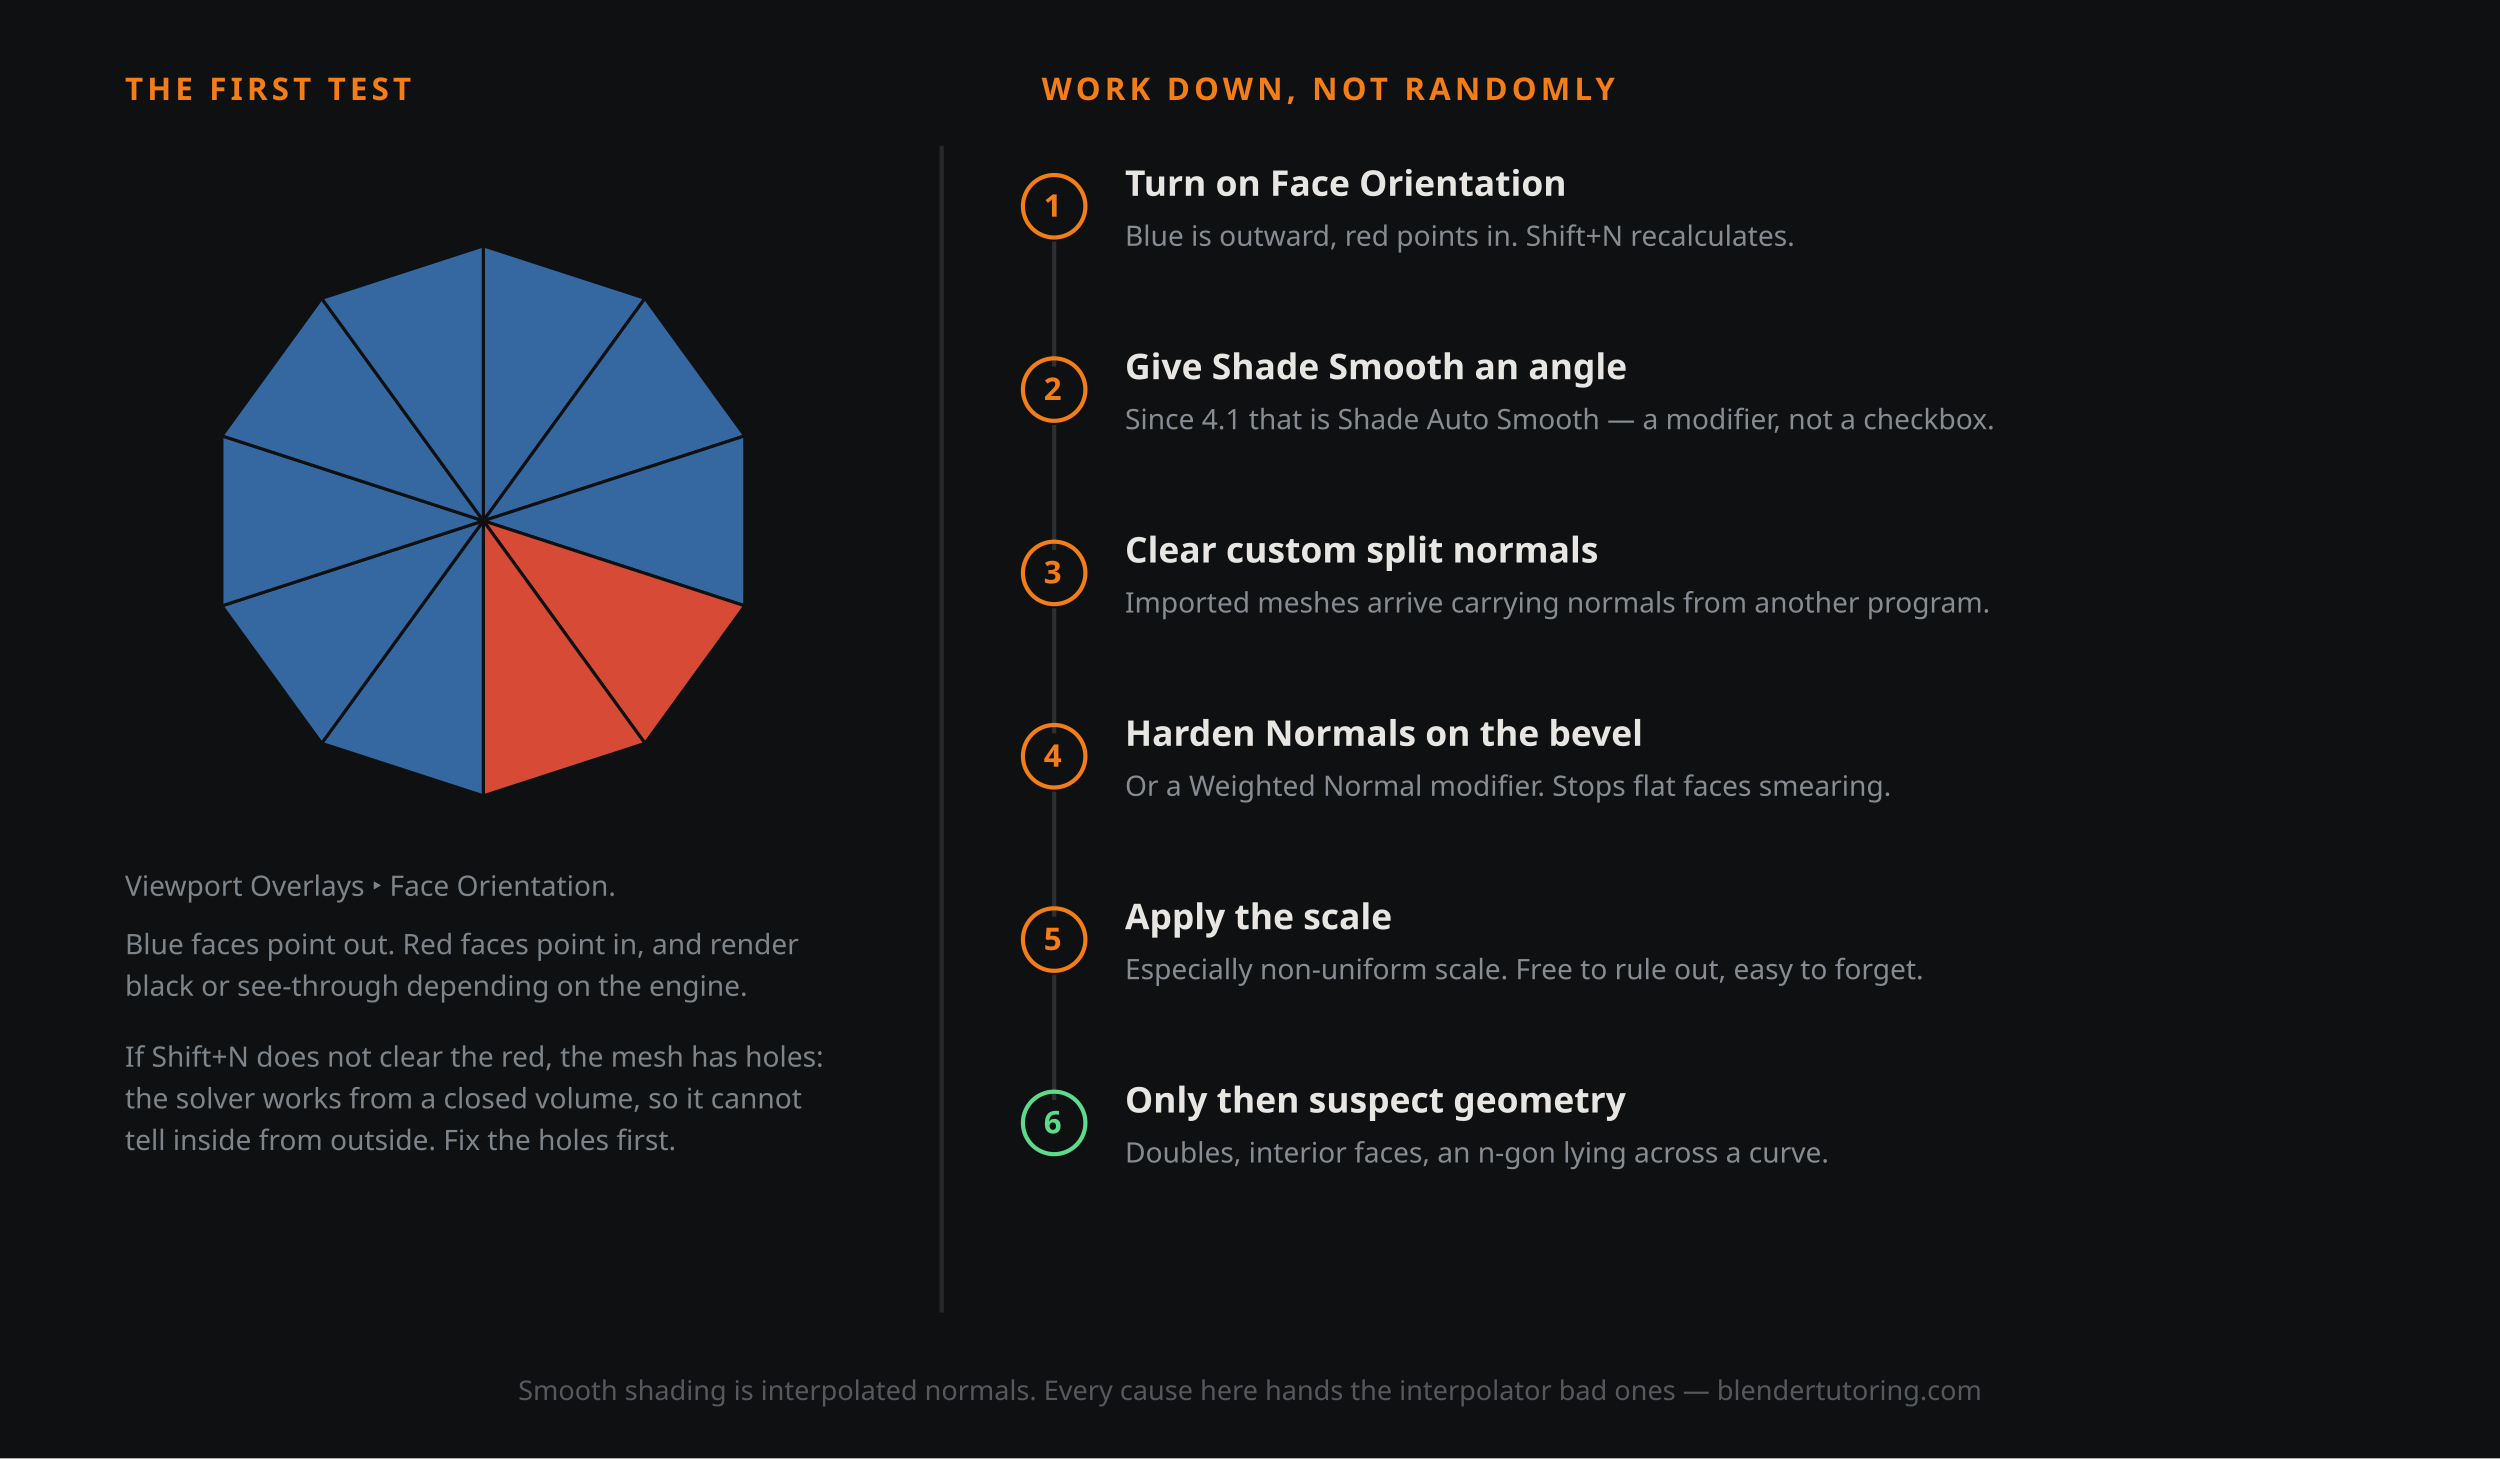
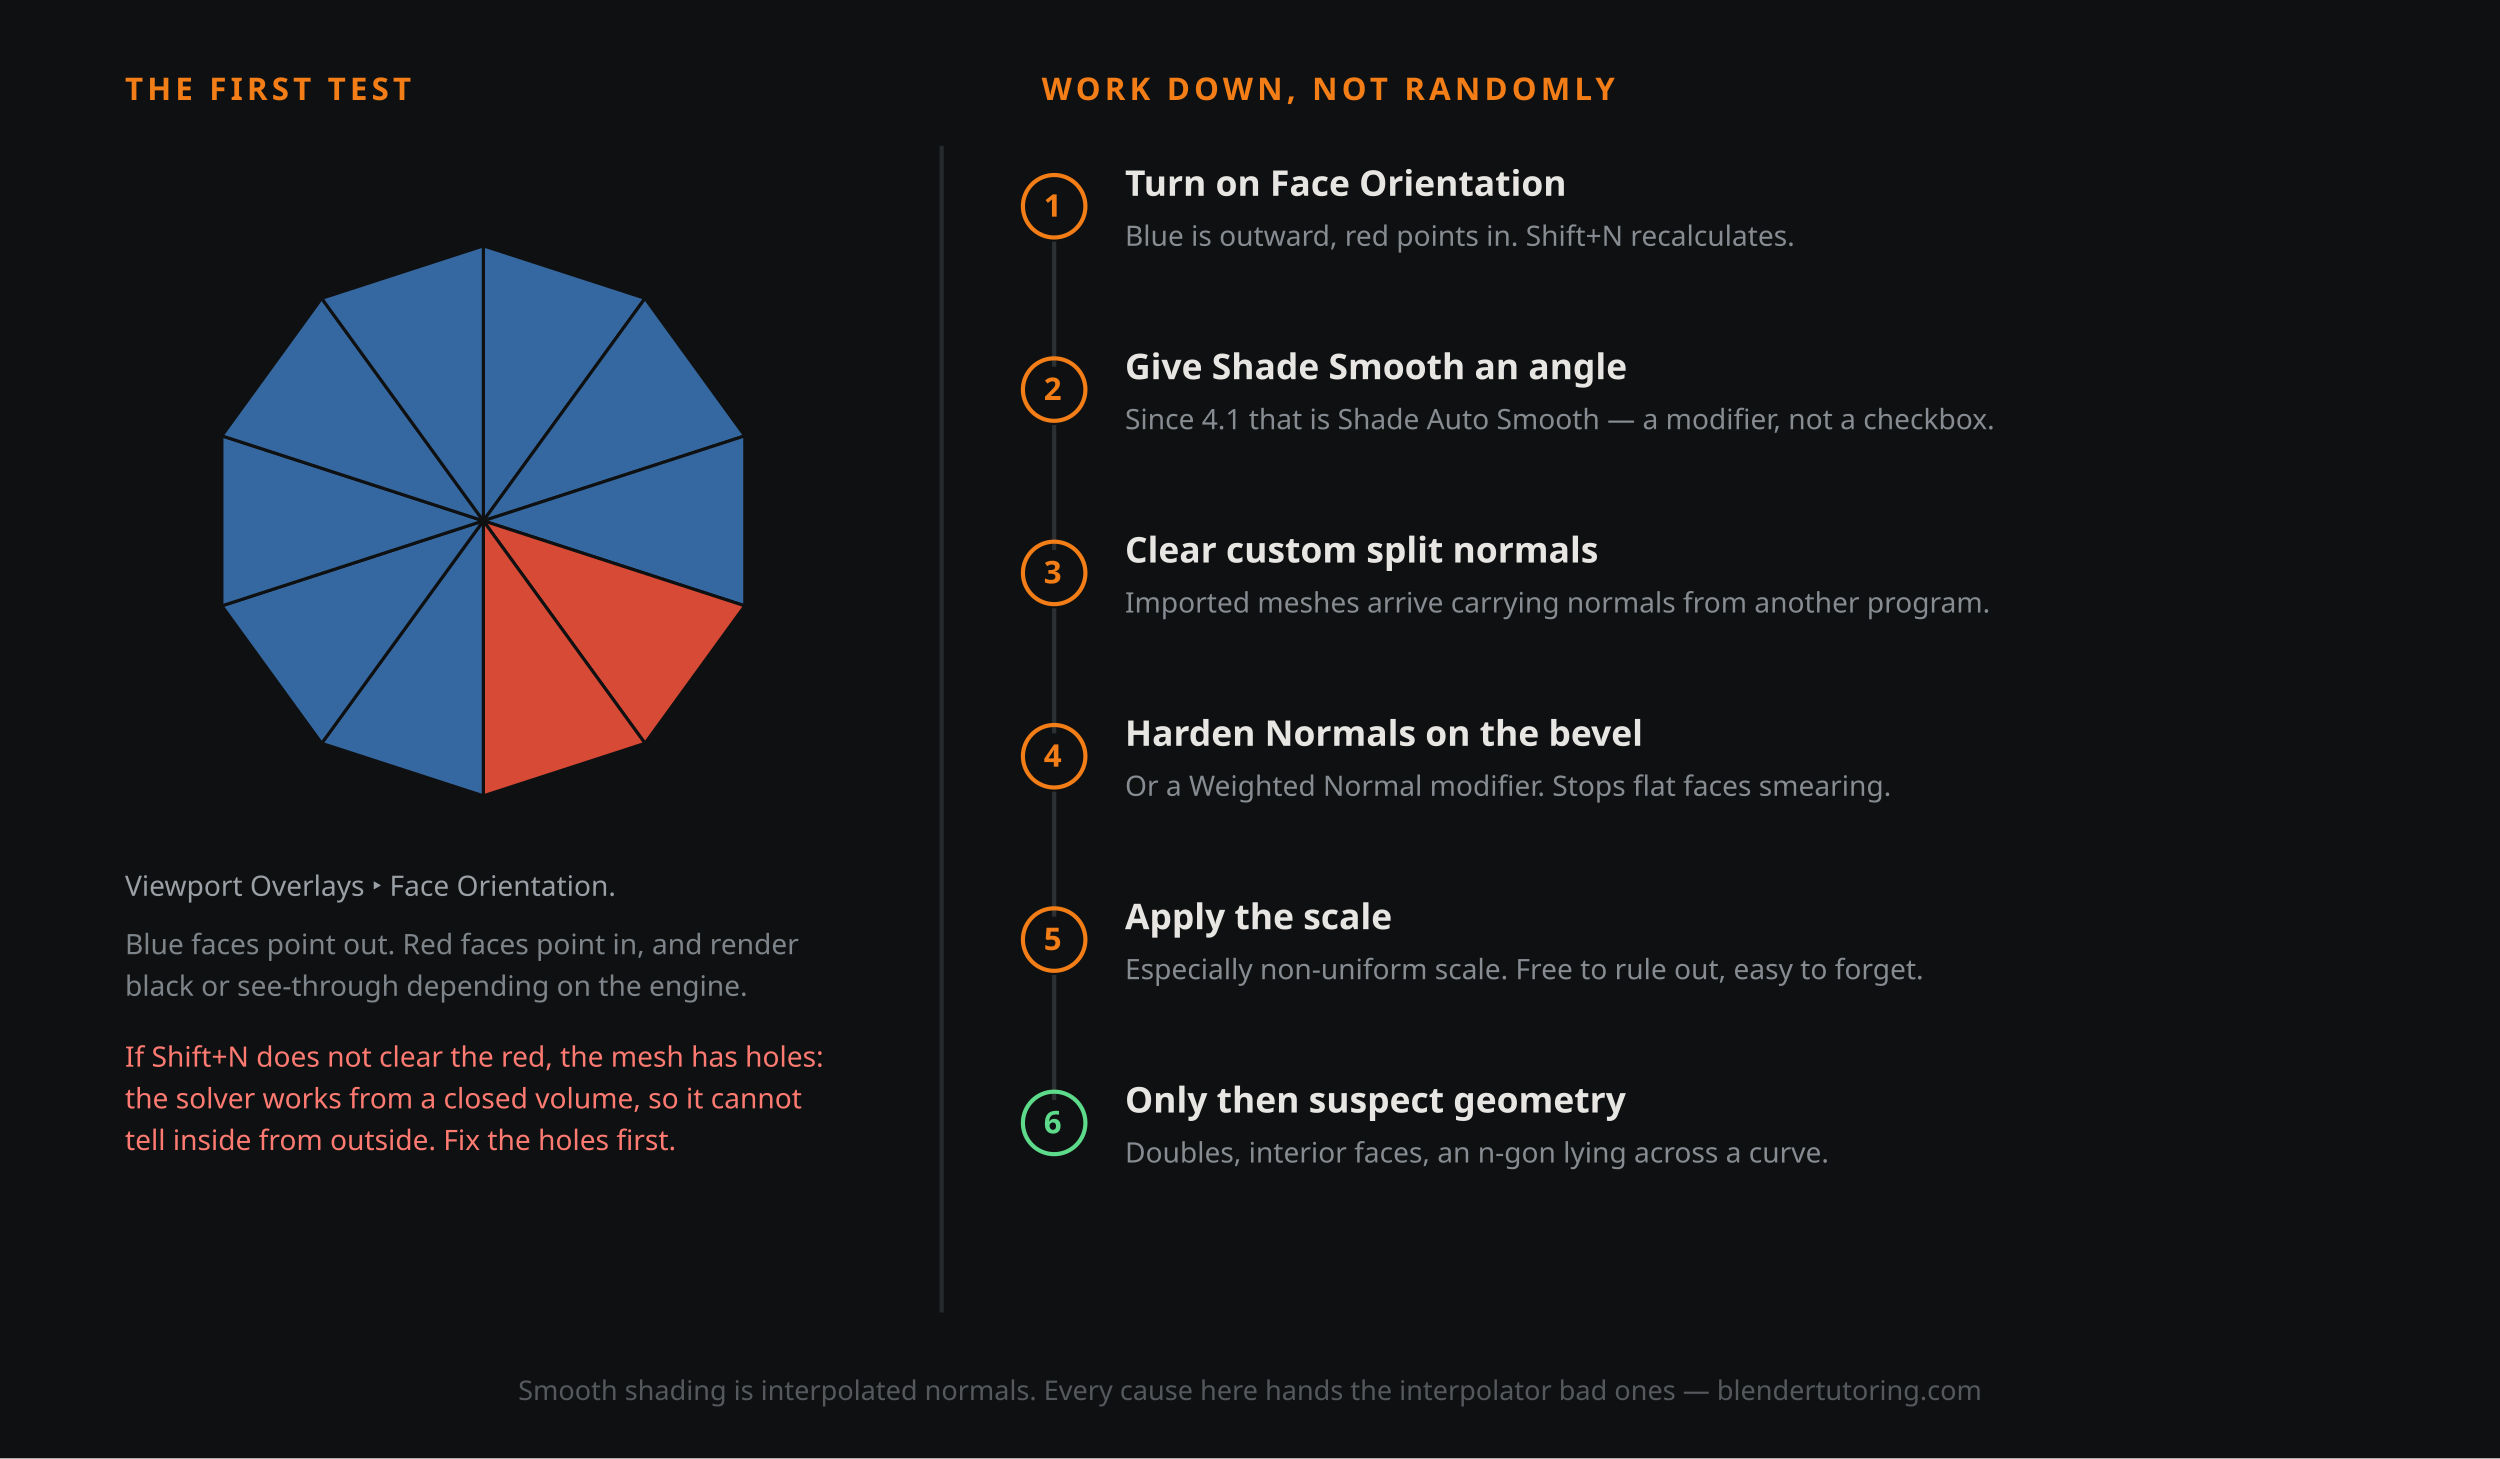
<svg xmlns="http://www.w3.org/2000/svg" viewBox="0 0 1200 700" width="1200" height="700" role="img" aria-label="Left: the Face Orientation overlay on a faceted ball, most wedges blue for outward-facing and two red for inward-facing, with a note that if recalculating does not clear the red the mesh has holes. Right: a six-step ladder for diagnosing bad shading — check face orientation, give Shade Smooth an angle through the Smooth by Angle modifier, clear custom split normals, harden normals on bevels, apply the scale, and only then suspect the geometry itself.">
  <rect width="1200" height="700" fill="#0f1011" />
  <defs>
    <style>
      .hd  { font-family:system-ui,sans-serif; font-size:15px; font-weight:700; letter-spacing:2px; fill:#f37d16; }
      .it  { fill:#e8e6e3; font-family:system-ui,sans-serif; font-size:17px; font-weight:700; }
      .sub { fill:#868c92; font-family:system-ui,sans-serif; font-size:13.5px; }
      .num { font-family:system-ui,sans-serif; font-size:15px; font-weight:700; }
      .cap { fill:#7d848a; font-family:system-ui,sans-serif; font-size:13.5px; }
    </style>
  </defs>
  <text class="hd" x="60" y="48">THE FIRST TEST</text>
  <g>
    <polygon points="232,250 232.0,118.0 309.6,143.2" fill="#3f7fc4" fill-opacity="0.80" stroke="#0f1011" stroke-width="1.5" />
    <polygon points="232,250 309.6,143.2 357.5,209.2" fill="#3f7fc4" fill-opacity="0.80" stroke="#0f1011" stroke-width="1.5" />
    <polygon points="232,250 357.5,209.2 357.5,290.8" fill="#3f7fc4" fill-opacity="0.80" stroke="#0f1011" stroke-width="1.5" />
    <polygon points="232,250 357.5,290.8 309.6,356.8" fill="#e8503a" fill-opacity="0.92" stroke="#0f1011" stroke-width="1.5" />
    <polygon points="232,250 309.6,356.8 232.0,382.0" fill="#e8503a" fill-opacity="0.92" stroke="#0f1011" stroke-width="1.5" />
    <polygon points="232,250 232.0,382.0 154.4,356.8" fill="#3f7fc4" fill-opacity="0.80" stroke="#0f1011" stroke-width="1.5" />
    <polygon points="232,250 154.4,356.8 106.5,290.8" fill="#3f7fc4" fill-opacity="0.80" stroke="#0f1011" stroke-width="1.5" />
    <polygon points="232,250 106.5,290.8 106.5,209.2" fill="#3f7fc4" fill-opacity="0.80" stroke="#0f1011" stroke-width="1.5" />
    <polygon points="232,250 106.5,209.2 154.4,143.2" fill="#3f7fc4" fill-opacity="0.80" stroke="#0f1011" stroke-width="1.5" />
    <polygon points="232,250 154.4,143.2 232.0,118.0" fill="#3f7fc4" fill-opacity="0.80" stroke="#0f1011" stroke-width="1.5" />
  </g>
-   <text class="cap" x="60" y="430" fill="#9aa0a6">Viewport Overlays ‣ Face Orientation.</text>
+   <text class="cap" x="60" y="430" style="fill:#9aa0a6">Viewport Overlays ‣ Face Orientation.</text>
  <text class="cap" x="60" y="458">Blue faces point out. Red faces point in, and render</text>
  <text class="cap" x="60" y="478">black or see-through depending on the engine.</text>
-   <text class="cap" x="60" y="512" fill="#ff7b72">If Shift+N does not clear the red, the mesh has holes:</text>
-   <text class="cap" x="60" y="532" fill="#ff7b72">the solver works from a closed volume, so it cannot</text>
-   <text class="cap" x="60" y="552" fill="#ff7b72">tell inside from outside. Fix the holes first.</text>
+   <text class="cap" x="60" y="512" style="fill:#ff7b72">If Shift+N does not clear the red, the mesh has holes:</text>
+   <text class="cap" x="60" y="532" style="fill:#ff7b72">the solver works from a closed volume, so it cannot</text>
+   <text class="cap" x="60" y="552" style="fill:#ff7b72">tell inside from outside. Fix the holes first.</text>
  <line x1="452" y1="70" x2="452" y2="630" stroke="#272a2d" stroke-width="2" />
  <text class="hd" x="500" y="48">WORK DOWN, NOT RANDOMLY</text>
  <g>
    <circle cx="506" cy="99" r="15" fill="none" stroke="#f37d16" stroke-width="2" />
-     <text class="num" x="501" y="104" fill="#f37d16">1</text>
+     <text class="num" x="501" y="104" style="fill:#f37d16">1</text>
    <text class="it" x="540" y="94">Turn on Face Orientation</text>
    <text class="sub" x="540" y="118">Blue is outward, red points in. Shift+N recalculates.</text>
    <line x1="506" y1="116" x2="506" y2="176" stroke="#2c3033" stroke-width="2" />
    <circle cx="506" cy="187" r="15" fill="none" stroke="#f37d16" stroke-width="2" />
-     <text class="num" x="501" y="192" fill="#f37d16">2</text>
+     <text class="num" x="501" y="192" style="fill:#f37d16">2</text>
    <text class="it" x="540" y="182">Give Shade Smooth an angle</text>
    <text class="sub" x="540" y="206">Since 4.1 that is Shade Auto Smooth — a modifier, not a checkbox.</text>
    <line x1="506" y1="204" x2="506" y2="264" stroke="#2c3033" stroke-width="2" />
    <circle cx="506" cy="275" r="15" fill="none" stroke="#f37d16" stroke-width="2" />
-     <text class="num" x="501" y="280" fill="#f37d16">3</text>
+     <text class="num" x="501" y="280" style="fill:#f37d16">3</text>
    <text class="it" x="540" y="270">Clear custom split normals</text>
    <text class="sub" x="540" y="294">Imported meshes arrive carrying normals from another program.</text>
    <line x1="506" y1="292" x2="506" y2="352" stroke="#2c3033" stroke-width="2" />
    <circle cx="506" cy="363" r="15" fill="none" stroke="#f37d16" stroke-width="2" />
-     <text class="num" x="501" y="368" fill="#f37d16">4</text>
+     <text class="num" x="501" y="368" style="fill:#f37d16">4</text>
    <text class="it" x="540" y="358">Harden Normals on the bevel</text>
    <text class="sub" x="540" y="382">Or a Weighted Normal modifier. Stops flat faces smearing.</text>
    <line x1="506" y1="380" x2="506" y2="440" stroke="#2c3033" stroke-width="2" />
    <circle cx="506" cy="451" r="15" fill="none" stroke="#f37d16" stroke-width="2" />
-     <text class="num" x="501" y="456" fill="#f37d16">5</text>
+     <text class="num" x="501" y="456" style="fill:#f37d16">5</text>
    <text class="it" x="540" y="446">Apply the scale</text>
    <text class="sub" x="540" y="470">Especially non-uniform scale. Free to rule out, easy to forget.</text>
    <line x1="506" y1="468" x2="506" y2="528" stroke="#2c3033" stroke-width="2" />
    <circle cx="506" cy="539" r="15" fill="none" stroke="#5ddb8b" stroke-width="2" />
-     <text class="num" x="501" y="544" fill="#5ddb8b">6</text>
+     <text class="num" x="501" y="544" style="fill:#5ddb8b">6</text>
    <text class="it" x="540" y="534">Only then suspect geometry</text>
    <text class="sub" x="540" y="558">Doubles, interior faces, an n-gon lying across a curve.</text>
  </g>
  <text x="600" y="672" fill="#55595e" font-family="system-ui,sans-serif" font-size="13" text-anchor="middle">Smooth shading is interpolated normals. Every cause here hands the interpolator bad ones — blendertutoring.com</text>
</svg>
